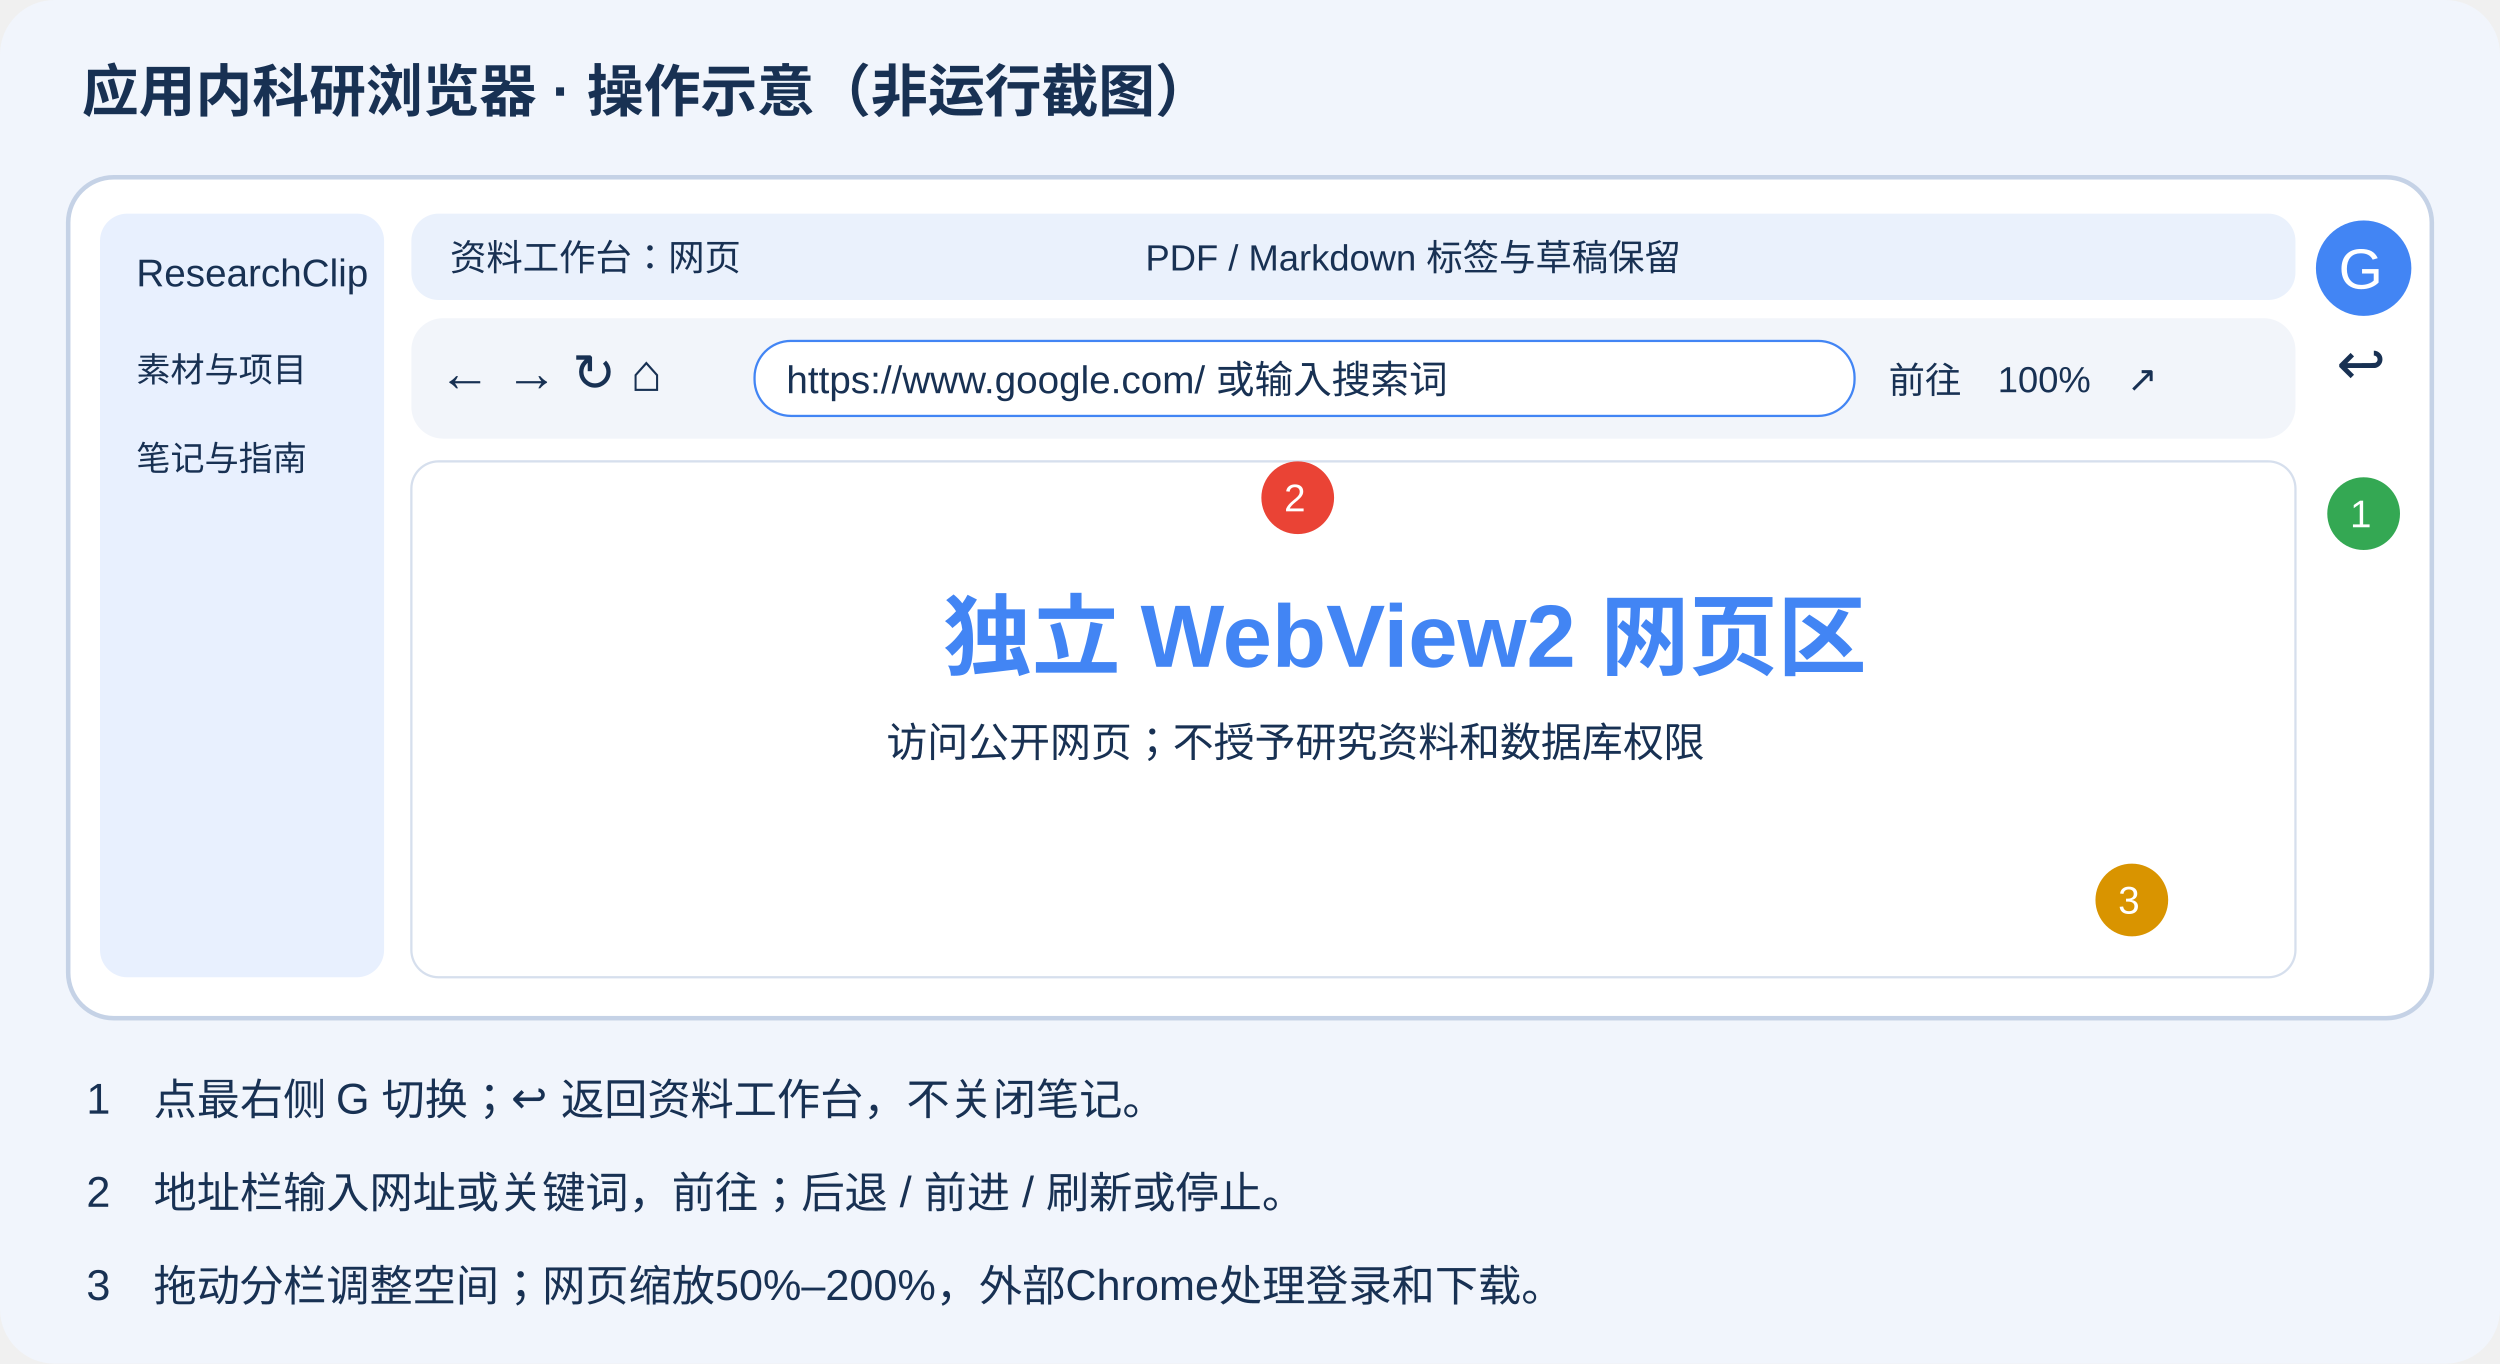
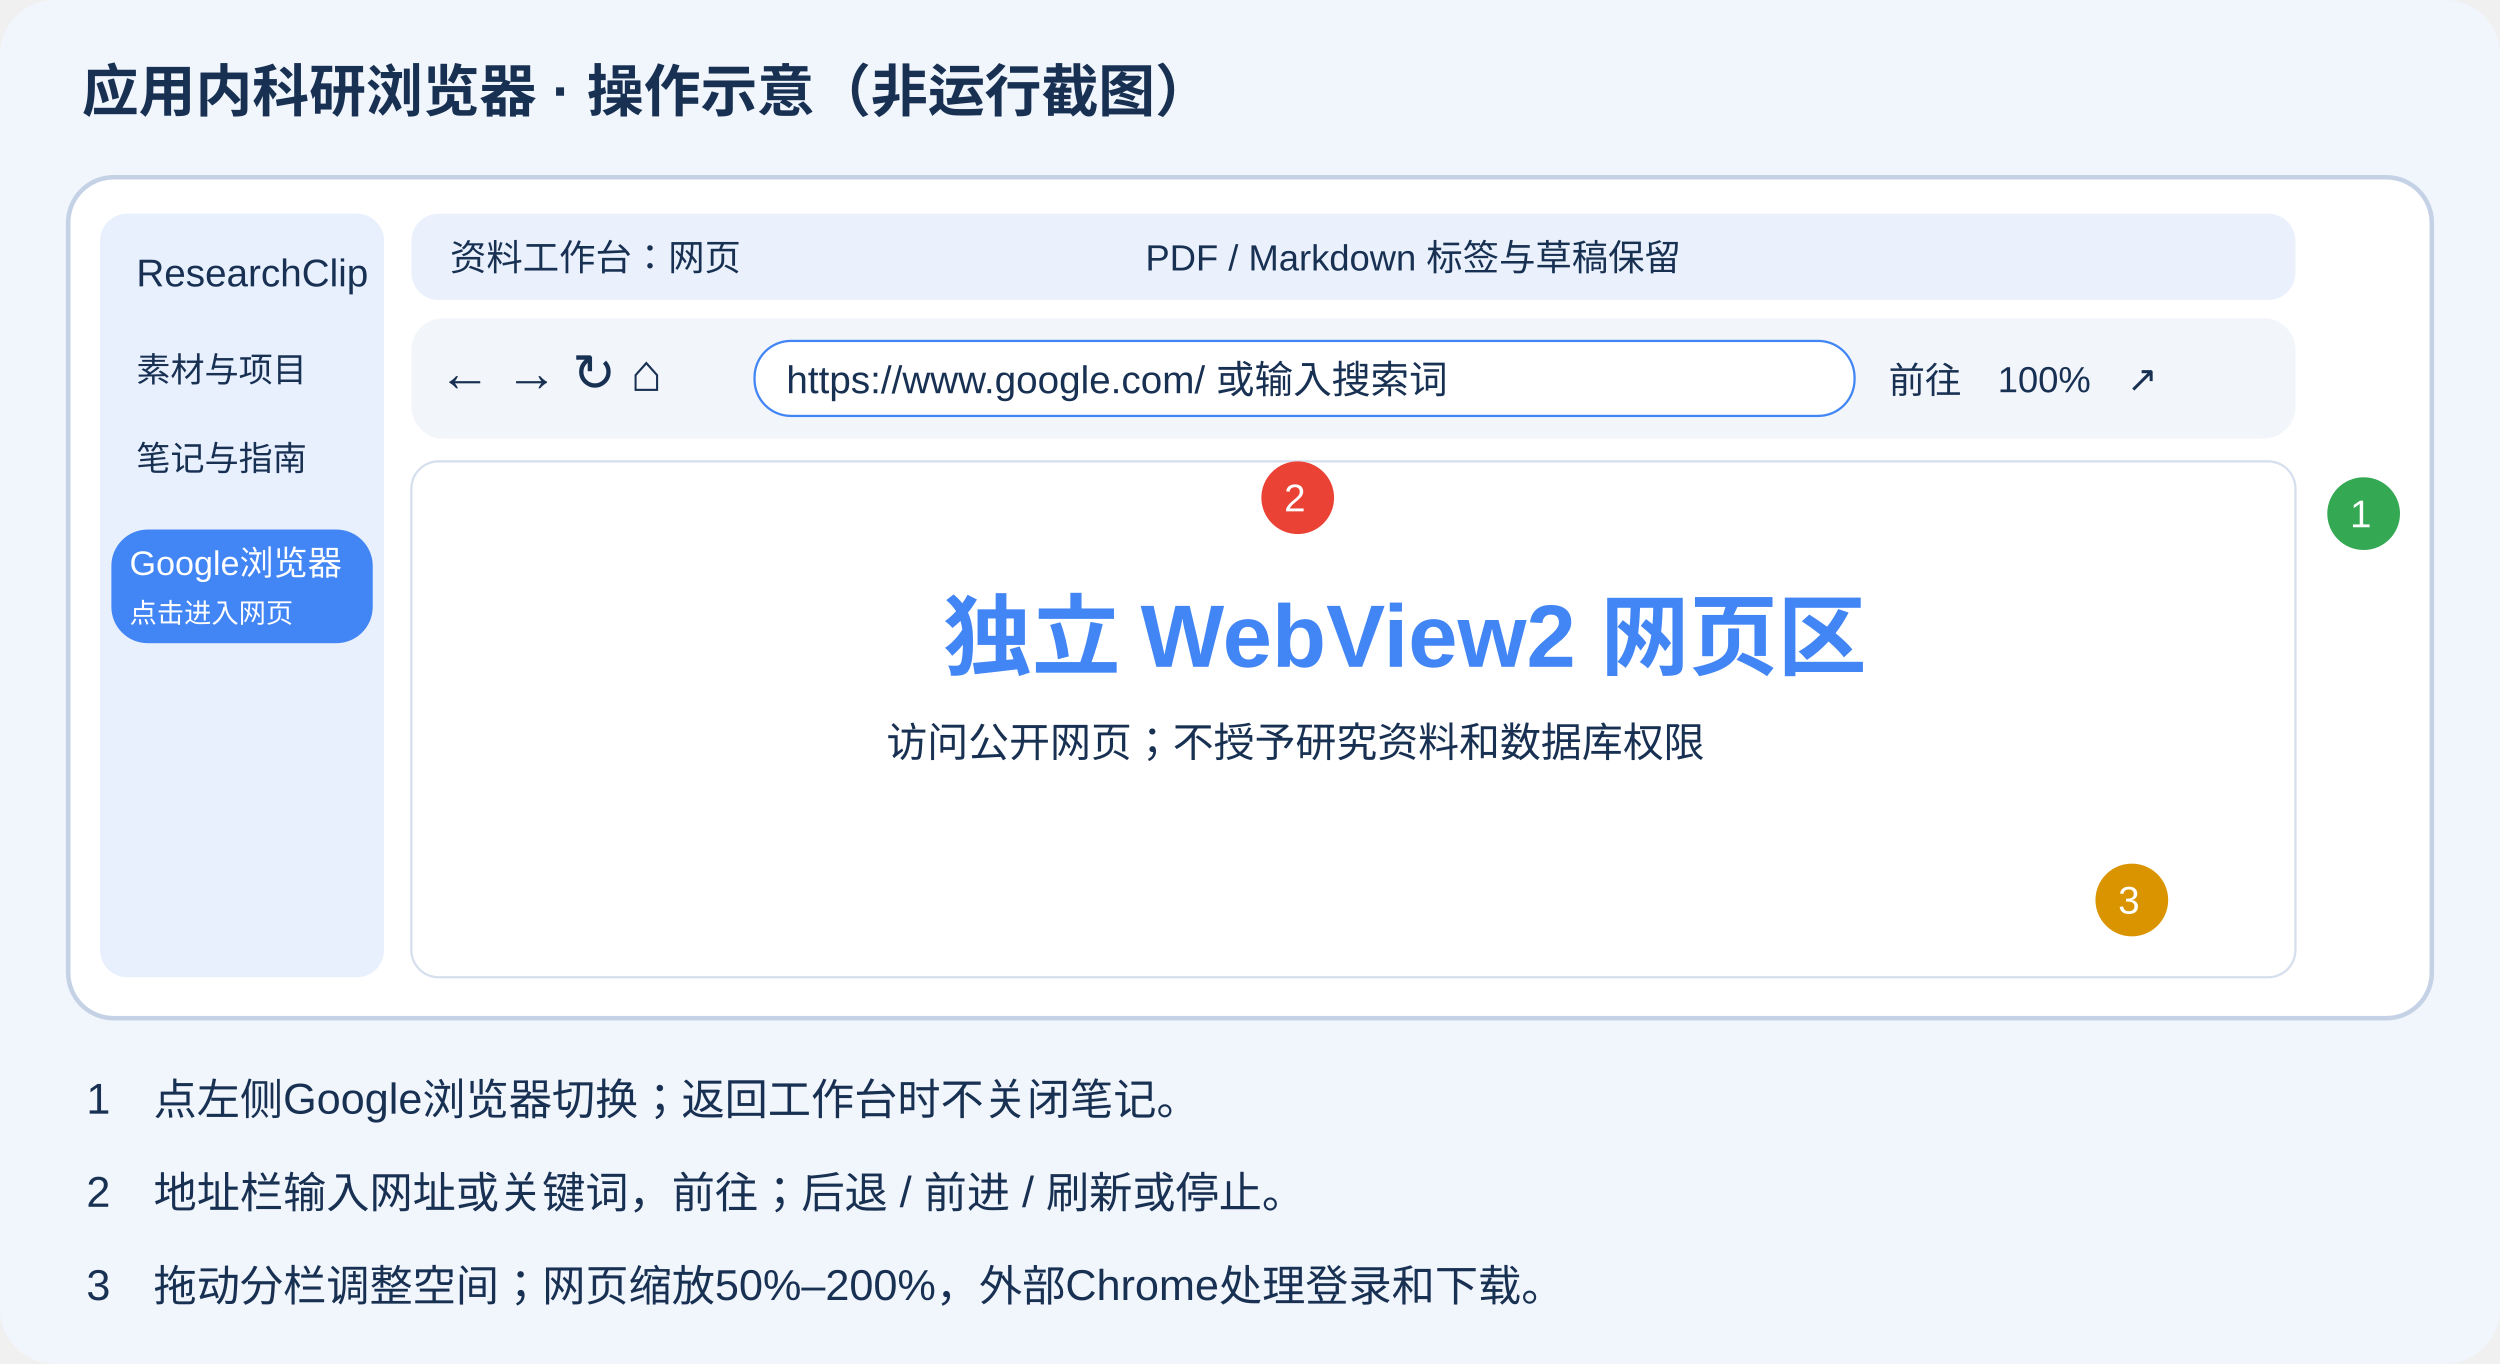
<svg xmlns="http://www.w3.org/2000/svg" viewBox="0 0 1100 600" role="img" aria-label="应用内浏览器导航与资料会话保留示意">
  <rect width="1100" height="600" rx="24" fill="#f1f5fc" />
  <g font-family="Microsoft YaHei,Arial,sans-serif" fill="#183153">
    <text x="36" y="49" font-size="25" font-weight="700">应用内科研浏览器 · 操作示意（非运行截图）</text>
    <rect x="30" y="78" width="1040" height="370" rx="20" fill="white" stroke="#c5d2e6" stroke-width="2" />
    <rect x="44" y="94" width="125" height="336" rx="12" fill="#e8f0fe" />
    <text x="60" y="126" font-size="17">ResearchClip</text>
    <text x="60" y="168" font-size="15">素材与项目</text>
    <text x="60" y="207" font-size="15">笔记与指南</text>
    <rect x="181" y="94" width="829" height="38" rx="12" fill="#eaf1fc" />
    <text x="198" y="119" font-size="16">资料工作台：网页</text>
    <text x="504" y="119" font-size="16">PDF / Markdown 标签与草稿保留</text>
    <rect x="181" y="140" width="829" height="53" rx="14" fill="#f2f5fa" />
    <text x="193" y="172" font-size="23">←  →  ↻  ⌂</text>
    <rect x="332" y="150" width="484" height="33" rx="16" fill="white" stroke="#4285f4" />
    <text x="346" y="173" font-size="17">https://www.google.com/ 或输入搜索词</text>
    <text x="831" y="173" font-size="16">前往　100%　↗</text>
    <rect x="181" y="203" width="829" height="227" rx="12" fill="#fff" stroke="#d6dfed" />
    <text x="415" y="294" font-size="39" font-weight="600" fill="#4285f4">独立 WebView2 网页区</text>
    <text x="390" y="333" font-size="18">访问公开网页；不授予研究资料和数据库权限</text>
-     <circle cx="1040" cy="118" r="21" fill="#4285f4" />
-     <text x="1029" y="127" font-size="25" fill="white">G</text>
-     <text x="1028" y="169" font-size="26">↩</text>
+     <rect x="49" y="233" width="115" height="50" rx="16" fill="#4285f4" />
+     <text x="57" y="253" font-size="15" fill="white">Google浏览器</text>
+     <text x="57" y="274" font-size="12" fill="white">点击进入网页</text>
    <circle cx="1040" cy="226" r="16" fill="#34a853" />
    <text x="1034" y="232" font-size="17" fill="white">1</text>
    <circle cx="571" cy="219" r="16" fill="#ea4335" />
    <text x="565" y="225" font-size="17" fill="white">2</text>
    <circle cx="938" cy="396" r="16" fill="#d99400" />
    <text x="932" y="402" font-size="17" fill="white">3</text>
-     <text x="38" y="490" font-size="19">1　点最右侧 G 切换；↩ 返回资料工作台，不关闭笔记。</text>
+     <text x="38" y="490" font-size="19">1　点左侧Google浏览器切换；返回工作台时不关闭笔记。</text>
    <text x="38" y="531" font-size="19">2　地址栏输入网址或关键词，前往；后退 / 前进 / 刷新或停止。</text>
    <text x="38" y="572" font-size="19">3　拖动分栏调整空间；网页缩放50%–200%，外部Chrome处理登录和下载。</text>
  </g>
</svg>
